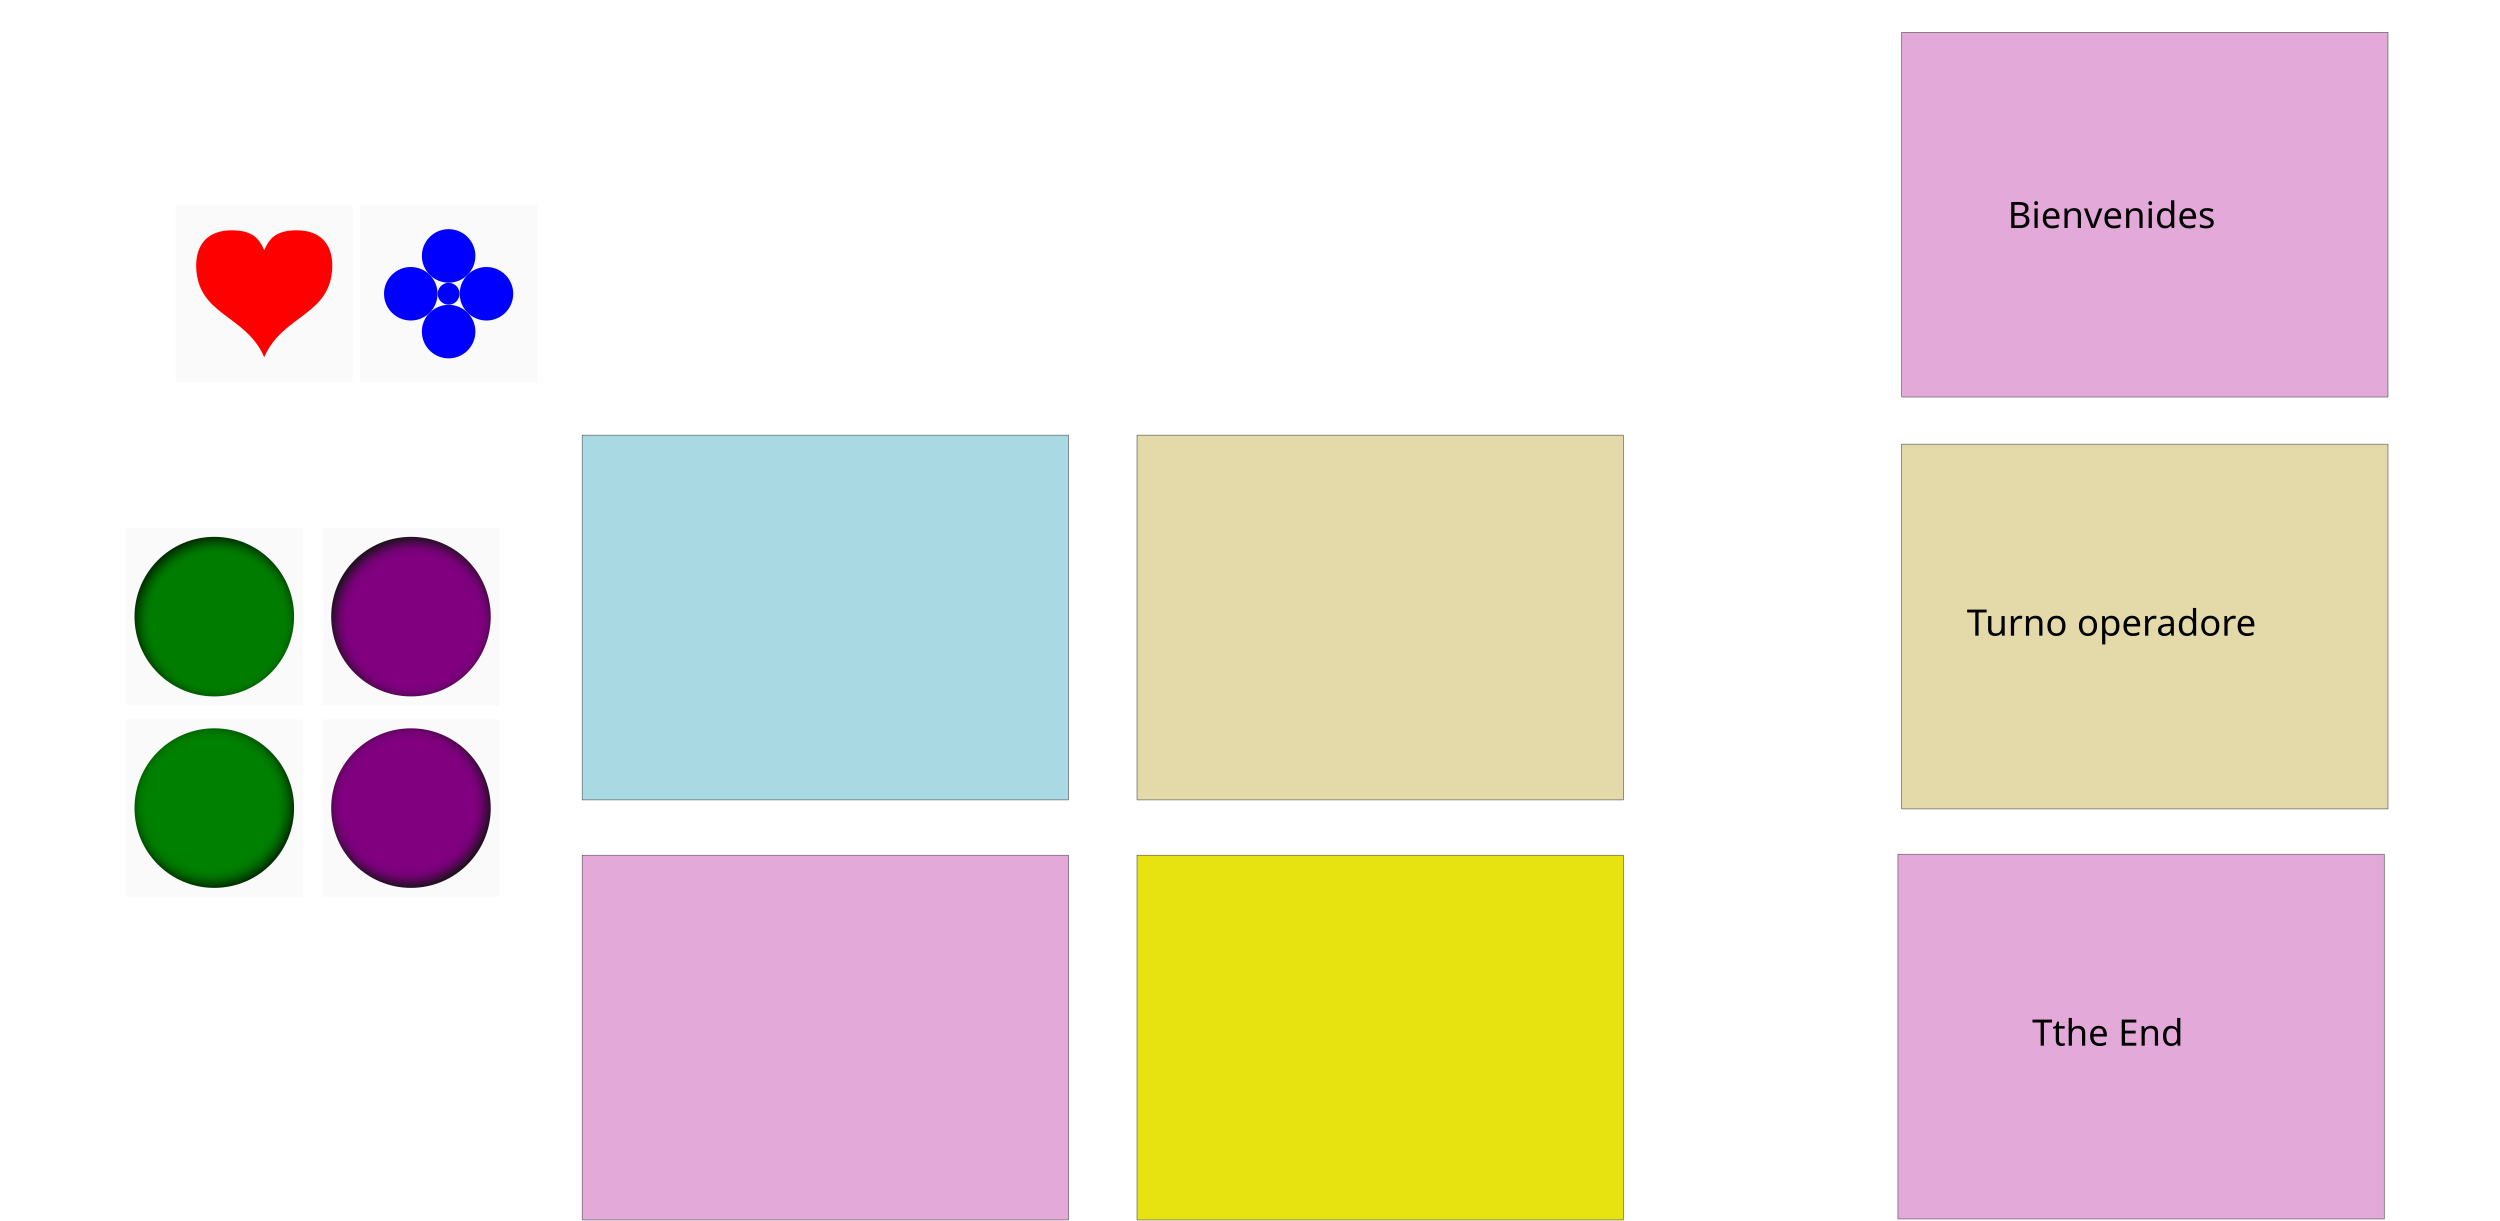
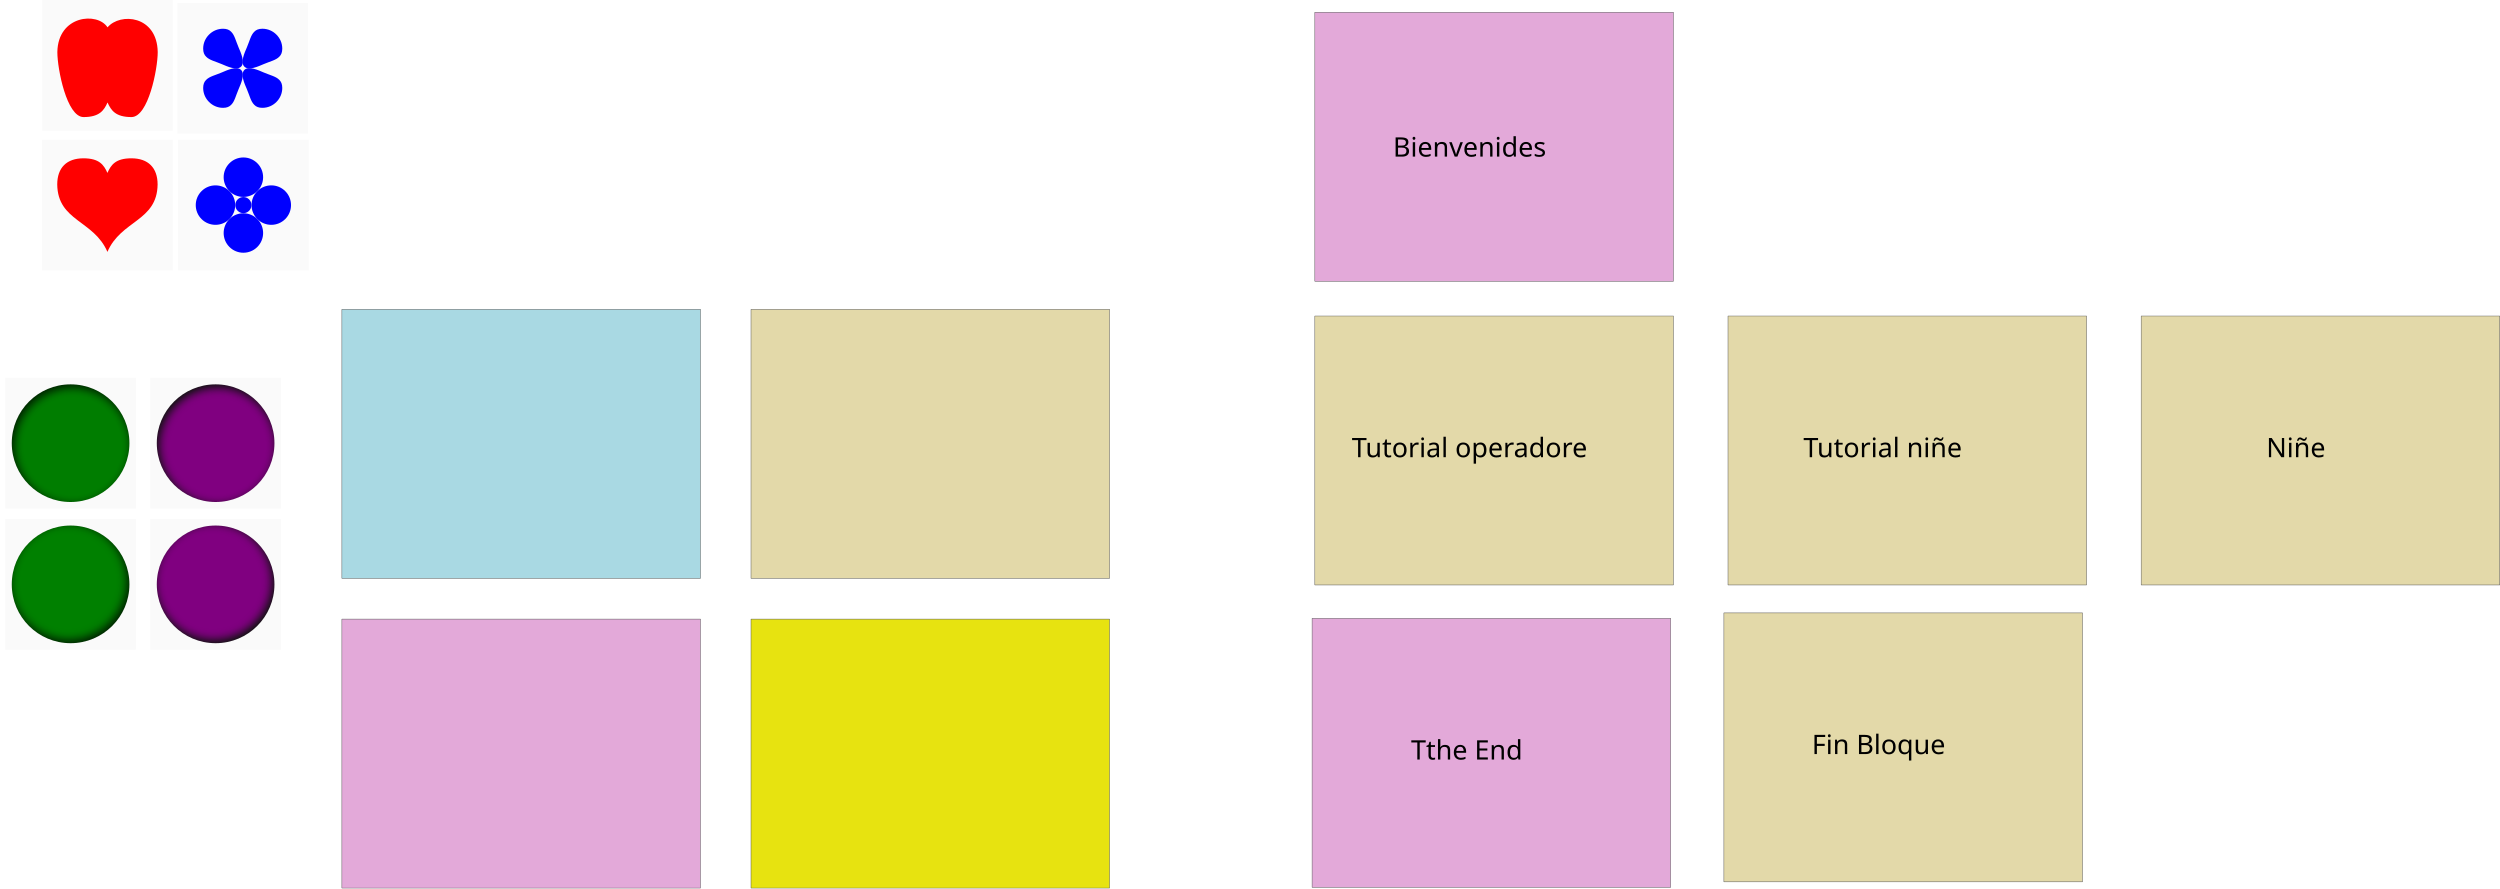
- <svg xmlns="http://www.w3.org/2000/svg" width="1160.637mm" height="566.511mm" viewBox="0 0 4112.492 2007.322" id="svg2" version="1.1">
+ <svg xmlns="http://www.w3.org/2000/svg" width="1573.996mm" height="559.262mm" viewBox="0 0 5577.15 1981.638" id="svg2" version="1.1">
  <defs id="defs4">
    <clipPath clipPathUnits="userSpaceOnUse" id="clipPath5333">
      <rect y="-190.294" x="2186.439" height="59.162" width="119.304" id="rect5335" style="display:inline;opacity:1;fill:#0000ff;fill-opacity:1;fill-rule:nonzero;stroke:#000000;stroke-width:1;stroke-linecap:butt;stroke-linejoin:round;stroke-miterlimit:4;stroke-dasharray:none;stroke-dashoffset:0;stroke-opacity:1" />
    </clipPath>
    <clipPath clipPathUnits="userSpaceOnUse" id="clipPath5333-7">
      <rect y="-190.294" x="2186.439" height="59.162" width="119.304" id="rect5335-0" style="display:inline;opacity:1;fill:#0000ff;fill-opacity:1;fill-rule:nonzero;stroke:#000000;stroke-width:1;stroke-linecap:butt;stroke-linejoin:round;stroke-miterlimit:4;stroke-dasharray:none;stroke-dashoffset:0;stroke-opacity:1" />
    </clipPath>
    <clipPath clipPathUnits="userSpaceOnUse" id="clipPath5333-79">
      <rect y="-190.294" x="2186.439" height="59.162" width="119.304" id="rect5335-2" style="display:inline;opacity:1;fill:#0000ff;fill-opacity:1;fill-rule:nonzero;stroke:#000000;stroke-width:1;stroke-linecap:butt;stroke-linejoin:round;stroke-miterlimit:4;stroke-dasharray:none;stroke-dashoffset:0;stroke-opacity:1" />
    </clipPath>
    <clipPath clipPathUnits="userSpaceOnUse" id="clipPath5333-79-7">
      <rect y="-190.294" x="2186.439" height="59.162" width="119.304" id="rect5335-2-3" style="display:inline;opacity:1;fill:#0000ff;fill-opacity:1;fill-rule:nonzero;stroke:#000000;stroke-width:1;stroke-linecap:butt;stroke-linejoin:round;stroke-miterlimit:4;stroke-dasharray:none;stroke-dashoffset:0;stroke-opacity:1" />
    </clipPath>
    <clipPath clipPathUnits="userSpaceOnUse" id="clipPath5333-6">
      <rect y="-190.294" x="2186.439" height="59.162" width="119.304" id="rect5335-1" style="display:inline;opacity:1;fill:#0000ff;fill-opacity:1;fill-rule:nonzero;stroke:#000000;stroke-width:1;stroke-linecap:butt;stroke-linejoin:round;stroke-miterlimit:4;stroke-dasharray:none;stroke-dashoffset:0;stroke-opacity:1" />
    </clipPath>
    <clipPath clipPathUnits="userSpaceOnUse" id="clipPath5333-7-2">
      <rect y="-190.294" x="2186.439" height="59.162" width="119.304" id="rect5335-0-9" style="display:inline;opacity:1;fill:#0000ff;fill-opacity:1;fill-rule:nonzero;stroke:#000000;stroke-width:1;stroke-linecap:butt;stroke-linejoin:round;stroke-miterlimit:4;stroke-dasharray:none;stroke-dashoffset:0;stroke-opacity:1" />
    </clipPath>
    <clipPath clipPathUnits="userSpaceOnUse" id="clipPath5659">
      <g id="g5661" transform="translate(2707.062,-235.6869)">
        <path id="path5663" d="m 81.806,155.101 c -7.779,-4.676 -16.727,-7.008 -23.826,-8.17 5.711,-2.316 12.278,-6.338 18.045,-13.331 0.871,-1.057 0.572,-2.515 -0.67,-3.256 -1.243,-0.742 -2.955,-0.487 -3.827,0.57 -5.577,6.762 -11.92,10.363 -17.148,12.285 3.177,-3.37 6.584,-8.688 9.546,-17.095 0.436,-1.237 -0.389,-2.54 -1.841,-2.911 -1.455,-0.37 -2.985,0.331 -3.42,1.568 -4.582,13.008 -9.918,17.37 -12.847,18.83 -0.426,-0.933 -1.101,-1.694 -1.924,-2.174 0.092,-0.275 0.15,-0.57 0.15,-0.882 0,-1.153 -0.696,-2.113 -1.635,-2.387 l -0.303,2.725 c -0.079,-0.005 -0.157,-0.014 -0.237,-0.014 -0.08,0 -0.158,0.008 -0.238,0.014 l -0.303,-2.725 c -0.938,0.274 -1.635,1.234 -1.635,2.387 0,0.312 0.056,0.608 0.149,0.882 -0.823,0.48 -1.497,1.24 -1.924,2.174 -2.929,-1.459 -8.264,-5.821 -12.847,-18.83 -0.436,-1.237 -1.971,-1.938 -3.42,-1.568 -1.454,0.371 -2.278,1.674 -1.842,2.911 2.945,8.362 6.333,13.669 9.495,17.043 -5.233,-1.932 -11.569,-5.527 -17.099,-12.232 -0.872,-1.057 -2.585,-1.312 -3.826,-0.57 -1.242,0.741 -1.541,2.2 -0.669,3.256 5.77,6.995 12.338,11.019 18.051,13.333 -7.098,1.16 -16.046,3.488 -23.83,8.167 -1.239,0.744 -1.534,2.204 -0.659,3.259 0.536,0.644 1.384,0.989 2.246,0.989 0.547,0 1.101,-0.139 1.582,-0.429 7.75,-4.658 17.024,-6.752 23.824,-7.694 -5.681,4.254 -12.469,12.259 -18.192,27.32 -0.467,1.228 0.325,2.546 1.768,2.944 0.281,0.077 0.566,0.114 0.846,0.114 1.159,0 2.237,-0.63 2.612,-1.62 5.049,-13.285 10.758,-20.462 15.422,-24.341 -0.409,1.318 -0.643,2.729 -0.643,4.207 0,6.989 4.983,12.655 11.132,12.655 6.147,0 11.131,-5.666 11.131,-12.655 0,-1.477 -0.234,-2.89 -0.644,-4.208 4.663,3.879 10.373,11.057 15.421,24.342 0.376,0.99 1.454,1.62 2.612,1.62 0.28,0 0.565,-0.037 0.846,-0.114 1.444,-0.398 2.235,-1.715 1.769,-2.944 -5.729,-15.077 -12.532,-23.084 -18.221,-27.334 6.794,0.937 16.072,3.029 23.854,7.707 0.482,0.289 1.034,0.429 1.582,0.429 0.862,0 1.711,-0.344 2.246,-0.989 0.873,-1.055 0.578,-2.514 -0.661,-3.259 z" />
      </g>
    </clipPath>
    <clipPath clipPathUnits="userSpaceOnUse" id="clipPath5665">
      <g style="display:inline;opacity:1" id="g5668" transform="translate(2906.937,-301.7825)">
        <path id="path5670" d="m 81.806,155.101 c -7.779,-4.676 -16.727,-7.008 -23.826,-8.17 5.711,-2.316 12.278,-6.338 18.045,-13.331 0.871,-1.057 0.572,-2.515 -0.67,-3.256 -1.243,-0.742 -2.955,-0.487 -3.827,0.57 -5.577,6.762 -11.92,10.363 -17.148,12.285 3.177,-3.37 6.584,-8.688 9.546,-17.095 0.436,-1.237 -0.389,-2.54 -1.841,-2.911 -1.455,-0.37 -2.985,0.331 -3.42,1.568 -4.582,13.008 -9.918,17.37 -12.847,18.83 -0.426,-0.933 -1.101,-1.694 -1.924,-2.174 0.092,-0.275 0.15,-0.57 0.15,-0.882 0,-1.153 -0.696,-2.113 -1.635,-2.387 l -0.303,2.725 c -0.079,-0.005 -0.157,-0.014 -0.237,-0.014 -0.08,0 -0.158,0.008 -0.238,0.014 l -0.303,-2.725 c -0.938,0.274 -1.635,1.234 -1.635,2.387 0,0.312 0.056,0.608 0.149,0.882 -0.823,0.48 -1.497,1.24 -1.924,2.174 -2.929,-1.459 -8.264,-5.821 -12.847,-18.83 -0.436,-1.237 -1.971,-1.938 -3.42,-1.568 -1.454,0.371 -2.278,1.674 -1.842,2.911 2.945,8.362 6.333,13.669 9.495,17.043 -5.233,-1.932 -11.569,-5.527 -17.099,-12.232 -0.872,-1.057 -2.585,-1.312 -3.826,-0.57 -1.242,0.741 -1.541,2.2 -0.669,3.256 5.77,6.995 12.338,11.019 18.051,13.333 -7.098,1.16 -16.046,3.488 -23.83,8.167 -1.239,0.744 -1.534,2.204 -0.659,3.259 0.536,0.644 1.384,0.989 2.246,0.989 0.547,0 1.101,-0.139 1.582,-0.429 7.75,-4.658 17.024,-6.752 23.824,-7.694 -5.681,4.254 -12.469,12.259 -18.192,27.32 -0.467,1.228 0.325,2.546 1.768,2.944 0.281,0.077 0.566,0.114 0.846,0.114 1.159,0 2.237,-0.63 2.612,-1.62 5.049,-13.285 10.758,-20.462 15.422,-24.341 -0.409,1.318 -0.643,2.729 -0.643,4.207 0,6.989 4.983,12.655 11.132,12.655 6.147,0 11.131,-5.666 11.131,-12.655 0,-1.477 -0.234,-2.89 -0.644,-4.208 4.663,3.879 10.373,11.057 15.421,24.342 0.376,0.99 1.454,1.62 2.612,1.62 0.28,0 0.565,-0.037 0.846,-0.114 1.444,-0.398 2.235,-1.715 1.769,-2.944 -5.729,-15.077 -12.532,-23.084 -18.221,-27.334 6.794,0.937 16.072,3.029 23.854,7.707 0.482,0.289 1.034,0.429 1.582,0.429 0.862,0 1.711,-0.344 2.246,-0.989 0.873,-1.055 0.578,-2.514 -0.661,-3.259 z" />
      </g>
    </clipPath>
    <clipPath clipPathUnits="userSpaceOnUse" id="clipPath5672">
      <g style="display:inline;opacity:1" id="g5674" transform="translate(2906.949,-235.9575)">
        <path id="path5676" d="m 81.806,155.101 c -7.779,-4.676 -16.727,-7.008 -23.826,-8.17 5.711,-2.316 12.278,-6.338 18.045,-13.331 0.871,-1.057 0.572,-2.515 -0.67,-3.256 -1.243,-0.742 -2.955,-0.487 -3.827,0.57 -5.577,6.762 -11.92,10.363 -17.148,12.285 3.177,-3.37 6.584,-8.688 9.546,-17.095 0.436,-1.237 -0.389,-2.54 -1.841,-2.911 -1.455,-0.37 -2.985,0.331 -3.42,1.568 -4.582,13.008 -9.918,17.37 -12.847,18.83 -0.426,-0.933 -1.101,-1.694 -1.924,-2.174 0.092,-0.275 0.15,-0.57 0.15,-0.882 0,-1.153 -0.696,-2.113 -1.635,-2.387 l -0.303,2.725 c -0.079,-0.005 -0.157,-0.014 -0.237,-0.014 -0.08,0 -0.158,0.008 -0.238,0.014 l -0.303,-2.725 c -0.938,0.274 -1.635,1.234 -1.635,2.387 0,0.312 0.056,0.608 0.149,0.882 -0.823,0.48 -1.497,1.24 -1.924,2.174 -2.929,-1.459 -8.264,-5.821 -12.847,-18.83 -0.436,-1.237 -1.971,-1.938 -3.42,-1.568 -1.454,0.371 -2.278,1.674 -1.842,2.911 2.945,8.362 6.333,13.669 9.495,17.043 -5.233,-1.932 -11.569,-5.527 -17.099,-12.232 -0.872,-1.057 -2.585,-1.312 -3.826,-0.57 -1.242,0.741 -1.541,2.2 -0.669,3.256 5.77,6.995 12.338,11.019 18.051,13.333 -7.098,1.16 -16.046,3.488 -23.83,8.167 -1.239,0.744 -1.534,2.204 -0.659,3.259 0.536,0.644 1.384,0.989 2.246,0.989 0.547,0 1.101,-0.139 1.582,-0.429 7.75,-4.658 17.024,-6.752 23.824,-7.694 -5.681,4.254 -12.469,12.259 -18.192,27.32 -0.467,1.228 0.325,2.546 1.768,2.944 0.281,0.077 0.566,0.114 0.846,0.114 1.159,0 2.237,-0.63 2.612,-1.62 5.049,-13.285 10.758,-20.462 15.422,-24.341 -0.409,1.318 -0.643,2.729 -0.643,4.207 0,6.989 4.983,12.655 11.132,12.655 6.147,0 11.131,-5.666 11.131,-12.655 0,-1.477 -0.234,-2.89 -0.644,-4.208 4.663,3.879 10.373,11.057 15.421,24.342 0.376,0.99 1.454,1.62 2.612,1.62 0.28,0 0.565,-0.037 0.846,-0.114 1.444,-0.398 2.235,-1.715 1.769,-2.944 -5.729,-15.077 -12.532,-23.084 -18.221,-27.334 6.794,0.937 16.072,3.029 23.854,7.707 0.482,0.289 1.034,0.429 1.582,0.429 0.862,0 1.711,-0.344 2.246,-0.989 0.873,-1.055 0.578,-2.514 -0.661,-3.259 z" />
      </g>
    </clipPath>
-     <filter style="color-interpolation-filters:sRGB;" id="filter4669">
+     <filter style="color-interpolation-filters:sRGB" id="filter4669">
      <feFlood flood-opacity="1" flood-color="rgb(0,22,0)" result="flood" id="feFlood4671" />
      <feComposite in="flood" in2="SourceGraphic" operator="out" result="composite1" id="feComposite4673" />
      <feGaussianBlur in="composite1" stdDeviation="10.695" result="blur" id="feGaussianBlur4675" />
      <feOffset dx="-4.8" dy="-6.7" result="offset" id="feOffset4677" />
      <feComposite in="offset" in2="SourceGraphic" operator="atop" result="composite2" id="feComposite4679" />
    </filter>
-     <filter style="color-interpolation-filters:sRGB;" id="filter4696">
+     <filter style="color-interpolation-filters:sRGB" id="filter4696">
      <feFlood flood-opacity="1" flood-color="rgb(0,22,0)" result="flood" id="feFlood4698" />
      <feComposite in="flood" in2="SourceGraphic" operator="out" result="composite1" id="feComposite4700" />
      <feGaussianBlur in="composite1" stdDeviation="10.7" result="blur" id="feGaussianBlur4702" />
      <feOffset dx="-4.8" dy="-6.7" result="offset" id="feOffset4704" />
      <feComposite in="offset" in2="SourceGraphic" operator="atop" result="composite2" id="feComposite4706" />
    </filter>
    <filter style="color-interpolation-filters:sRGB" id="filter4696-1">
      <feFlood flood-opacity="1" flood-color="rgb(0,22,0)" result="flood" id="feFlood4698-8" />
      <feComposite in="flood" in2="SourceGraphic" operator="out" result="composite1" id="feComposite4700-7" />
      <feGaussianBlur in="composite1" stdDeviation="10.7" result="blur" id="feGaussianBlur4702-9" />
      <feOffset dx="-4.8" dy="-6.7" result="offset" id="feOffset4704-2" />
      <feComposite in="offset" in2="SourceGraphic" operator="atop" result="composite2" id="feComposite4706-0" />
    </filter>
    <filter style="color-interpolation-filters:sRGB" id="filter4669-8">
      <feFlood flood-opacity="1" flood-color="rgb(0,22,0)" result="flood" id="feFlood4671-9" />
      <feComposite in="flood" in2="SourceGraphic" operator="out" result="composite1" id="feComposite4673-7" />
      <feGaussianBlur in="composite1" stdDeviation="10.695" result="blur" id="feGaussianBlur4675-3" />
      <feOffset dx="-4.8" dy="-6.7" result="offset" id="feOffset4677-6" />
      <feComposite in="offset" in2="SourceGraphic" operator="atop" result="composite2" id="feComposite4679-1" />
    </filter>
  </defs>
-   <g id="layer1" transform="translate(907.1291,1126.739)" style="display:inline">
+   <g id="layer1" transform="translate(712.1005,1101.055)" style="display:inline">
    <g transform="matrix(-1,0,0,-1,-462.1823,-213.767)" style="display:inline" id="right_pressed">
      <g id="g4286-3-3" style="display:inline" transform="translate(324.2589,0)">
        <g transform="translate(-82.88748,542.1239)" style="display:inline" id="g4826-9-6-7">
          <rect y="-789.307" x="-618.268" height="291.612" width="291.612" id="rect4799-1-0-5" style="opacity:1;fill:#000000;fill-opacity:0.02;fill-rule:nonzero;stroke:none;stroke-width:2;stroke-linecap:butt;stroke-linejoin:miter;stroke-miterlimit:4;stroke-dasharray:none;stroke-dashoffset:0;stroke-opacity:1" />
        </g>
      </g>
      <circle style="display:inline;opacity:1;fill:#800080;fill-opacity:1;fill-rule:nonzero;stroke:none;stroke-width:2;stroke-linecap:butt;stroke-linejoin:miter;stroke-miterlimit:4;stroke-dasharray:none;stroke-dashoffset:0;stroke-opacity:1;filter:url(#filter4696-1)" id="path4284-6-6-9" cx="-231.091" cy="-101.377" r="131.24" />
    </g>
    <rect style="opacity:1;fill:#e3a9d9;fill-opacity:1;fill-rule:nonzero;stroke:#4d4d4d;stroke-width:1;stroke-linecap:round;stroke-linejoin:round;stroke-miterlimit:4;stroke-dasharray:none;stroke-dashoffset:9.5;stroke-opacity:1" id="rect4136" width="800" height="600" x="50.578" y="280.083" />
    <rect style="opacity:1;fill:#e7e310;fill-opacity:1;fill-rule:nonzero;stroke:#4d4d4d;stroke-width:1;stroke-linecap:round;stroke-linejoin:round;stroke-miterlimit:4;stroke-dasharray:none;stroke-dashoffset:9.5;stroke-opacity:1" id="rect4136-3" width="800" height="600" x="963.283" y="280.083" />
    <rect style="opacity:1;fill:#e3d9a9;fill-opacity:1;fill-rule:nonzero;stroke:#4d4d4d;stroke-width:1;stroke-linecap:round;stroke-linejoin:round;stroke-miterlimit:4;stroke-dasharray:none;stroke-dashoffset:9.5;stroke-opacity:1" id="rect4136-6" width="800" height="600" x="963.283" y="-410.92" />
    <rect style="opacity:1;fill:#a9d9e3;fill-opacity:1;fill-rule:nonzero;stroke:#4d4d4d;stroke-width:1;stroke-linecap:round;stroke-linejoin:round;stroke-miterlimit:4;stroke-dasharray:none;stroke-dashoffset:9.5;stroke-opacity:1" id="rect4136-7" width="800" height="600" x="50.578" y="-410.92" />
    <g id="g4826">
      <rect y="-789.307" x="-618.268" height="291.612" width="291.612" id="rect4799" style="opacity:1;fill:#000000;fill-opacity:0.02;fill-rule:nonzero;stroke:none;stroke-width:2;stroke-linecap:butt;stroke-linejoin:miter;stroke-miterlimit:4;stroke-dasharray:none;stroke-dashoffset:0;stroke-opacity:1" />
      <path id="path4730" d="m -525.882,-747.891 c -37.518,-10e-4 -58.545,21.024 -58.546,58.542 1.199,82.13 81.574,79.375 111.966,150.238 30.392,-70.862 110.767,-68.108 111.965,-150.238 -4.8e-4,-37.518 -21.027,-58.544 -58.546,-58.542 -35.495,0 -45.566,14.929 -53.42,32.605 -7.854,-17.676 -17.925,-32.605 -53.42,-32.605 z" style="opacity:1;fill:#ff0000;fill-opacity:1;fill-rule:nonzero;stroke:none;stroke-width:2;stroke-linecap:butt;stroke-linejoin:miter;stroke-miterlimit:4;stroke-dasharray:none;stroke-dashoffset:0;stroke-opacity:1" />
    </g>
    <g id="g4816" transform="translate(0,-5.764282)">
      <rect y="-783.543" x="-314.948" height="291.612" width="291.612" id="rect4799-3" style="display:inline;opacity:1;fill:#000000;fill-opacity:0.02;fill-rule:nonzero;stroke:none;stroke-width:2;stroke-linecap:butt;stroke-linejoin:miter;stroke-miterlimit:4;stroke-dasharray:none;stroke-dashoffset:0;stroke-opacity:1" />
      <g transform="translate(-44.01686,145.8058)" id="g4791">
        <g id="g4783" transform="matrix(0.7071068,-0.7071068,0.7071068,0.7071068,474.5851,-275.1563)">
          <circle r="44.017" cy="-739.526" cx="-108.593" id="path4745" style="opacity:1;fill:#0000ff;fill-opacity:1;fill-rule:nonzero;stroke:none;stroke-width:2;stroke-linecap:butt;stroke-linejoin:miter;stroke-miterlimit:4;stroke-dasharray:none;stroke-dashoffset:0;stroke-opacity:1" />
          <circle r="44.017" cy="-739.526" cx="-20.559" id="path4745-6" style="display:inline;opacity:1;fill:#0000ff;fill-opacity:1;fill-rule:nonzero;stroke:none;stroke-width:2;stroke-linecap:butt;stroke-linejoin:miter;stroke-miterlimit:4;stroke-dasharray:none;stroke-dashoffset:0;stroke-opacity:1" />
          <circle r="44.017" cy="-827.56" cx="-108.593" id="path4745-6-7" style="display:inline;opacity:1;fill:#0000ff;fill-opacity:1;fill-rule:nonzero;stroke:none;stroke-width:2;stroke-linecap:butt;stroke-linejoin:miter;stroke-miterlimit:4;stroke-dasharray:none;stroke-dashoffset:0;stroke-opacity:1" />
          <circle r="44.017" cy="-827.56" cx="-20.559" id="path4745-6-5" style="display:inline;opacity:1;fill:#0000ff;fill-opacity:1;fill-rule:nonzero;stroke:none;stroke-width:2;stroke-linecap:butt;stroke-linejoin:miter;stroke-miterlimit:4;stroke-dasharray:none;stroke-dashoffset:0;stroke-opacity:1" />
        </g>
        <circle style="opacity:1;fill:#0000ff;fill-opacity:1;fill-rule:nonzero;stroke:none;stroke-width:2;stroke-linecap:butt;stroke-linejoin:miter;stroke-miterlimit:4;stroke-dasharray:none;stroke-dashoffset:0;stroke-opacity:1" id="path4789" cx="-125.125" cy="-783.543" r="17.994" />
      </g>
    </g>
    <g id="welcome">
      <rect y="-1073.65" x="2221.087" height="600" width="800" id="rect4136-36" style="display:inline;opacity:1;fill:#e3a9d9;fill-opacity:1;fill-rule:nonzero;stroke:#4d4d4d;stroke-width:1;stroke-linecap:round;stroke-linejoin:round;stroke-miterlimit:4;stroke-dasharray:none;stroke-dashoffset:9.5;stroke-opacity:1" />
      <text id="text4192" y="-751.66" x="2620.979" style="font-style:normal;font-variant:normal;font-weight:normal;font-stretch:normal;font-size:60px;line-height:125%;font-family:'Lobster 1.4';-inkscape-font-specification:'Lobster 1.4, Normal';text-align:center;letter-spacing:0px;word-spacing:0px;writing-mode:lr-tb;text-anchor:middle;fill:#000000;fill-opacity:1;stroke:none;stroke-width:1px;stroke-linecap:butt;stroke-linejoin:miter;stroke-opacity:1" xml:space="preserve">
        <tspan y="-751.66" x="2620.979" id="tspan4194">Bienvenides</tspan>
      </text>
    </g>
    <g id="operator">
      <rect y="-396.086" x="2221.087" height="600" width="800" id="rect4136-75" style="display:inline;opacity:1;fill:#e3d9a9;fill-opacity:1;fill-rule:nonzero;stroke:#4d4d4d;stroke-width:1;stroke-linecap:round;stroke-linejoin:round;stroke-miterlimit:4;stroke-dasharray:none;stroke-dashoffset:9.5;stroke-opacity:1" />
      <text id="text4196" y="-81.116" x="2620.884" style="font-style:normal;font-variant:normal;font-weight:normal;font-stretch:normal;font-size:60px;line-height:125%;font-family:'Lobster 1.4';-inkscape-font-specification:'Lobster 1.4, Normal';text-align:center;letter-spacing:0px;word-spacing:0px;writing-mode:lr-tb;text-anchor:middle;fill:#000000;fill-opacity:1;stroke:none;stroke-width:1px;stroke-linecap:butt;stroke-linejoin:miter;stroke-opacity:1" xml:space="preserve">
-         <tspan y="-81.116" x="2620.884" id="tspan4198">Turno operadore</tspan>
+         <tspan y="-81.116" x="2620.884" id="tspan4198">Tutorial operadore</tspan>
      </text>
    </g>
    <g transform="translate(-6.104205,674.5119)" style="display:inline" id="theEnd">
      <rect y="-396.086" x="2221.087" height="600" width="800" id="rect4136-75-5" style="display:inline;opacity:1;fill:#e3a9d9;fill-opacity:1;fill-rule:nonzero;stroke:#4d4d4d;stroke-width:1;stroke-linecap:round;stroke-linejoin:round;stroke-miterlimit:4;stroke-dasharray:none;stroke-dashoffset:9.5;stroke-opacity:1" />
      <text id="text4196-6" y="-81.116" x="2620.884" style="font-style:normal;font-variant:normal;font-weight:normal;font-stretch:normal;font-size:60px;line-height:125%;font-family:'Lobster 1.4';-inkscape-font-specification:'Lobster 1.4, Normal';text-align:center;letter-spacing:0px;word-spacing:0px;writing-mode:lr-tb;text-anchor:middle;fill:#000000;fill-opacity:1;stroke:none;stroke-width:1px;stroke-linecap:butt;stroke-linejoin:miter;stroke-opacity:1" xml:space="preserve">
        <tspan y="-81.116" x="2620.884" id="tspan4198-2">Tthe End</tspan>
      </text>
    </g>
    <g id="left_idle" transform="translate(0.7374332,303.9632)">
      <g id="g4826-9" style="display:inline" transform="translate(-82.88748,542.1239)">
        <rect style="opacity:1;fill:#000000;fill-opacity:0.02;fill-rule:nonzero;stroke:none;stroke-width:2;stroke-linecap:butt;stroke-linejoin:miter;stroke-miterlimit:4;stroke-dasharray:none;stroke-dashoffset:0;stroke-opacity:1" id="rect4799-1" width="291.612" height="291.612" x="-618.268" y="-789.307" />
      </g>
      <circle r="131.24" cy="-101.377" cx="-555.35" id="path4284-2" style="display:inline;opacity:1;fill:#008000;fill-opacity:1;fill-rule:nonzero;stroke:none;stroke-width:2;stroke-linecap:butt;stroke-linejoin:miter;stroke-miterlimit:4;stroke-dasharray:none;stroke-dashoffset:0;stroke-opacity:1;filter:url(#filter4669)" />
    </g>
    <g id="right_idle" transform="translate(1.5869148e-7,303.9632)">
      <g id="g4286-3" style="display:inline" transform="translate(324.2589,0)">
        <g transform="translate(-82.88748,542.1239)" style="display:inline" id="g4826-9-6">
          <rect y="-789.307" x="-618.268" height="291.612" width="291.612" id="rect4799-1-0" style="opacity:1;fill:#000000;fill-opacity:0.02;fill-rule:nonzero;stroke:none;stroke-width:2;stroke-linecap:butt;stroke-linejoin:miter;stroke-miterlimit:4;stroke-dasharray:none;stroke-dashoffset:0;stroke-opacity:1" />
        </g>
      </g>
      <circle style="display:inline;opacity:1;fill:#800080;fill-opacity:1;fill-rule:nonzero;stroke:none;stroke-width:2;stroke-linecap:butt;stroke-linejoin:miter;stroke-miterlimit:4;stroke-dasharray:none;stroke-dashoffset:0;stroke-opacity:1;filter:url(#filter4696)" id="path4284-6-6" cx="-231.091" cy="-101.377" r="131.24" />
    </g>
-     <g id="left_" transform="translate(5e-5,-314.9758)">
+     <g id="left_pressed" transform="translate(5e-5,-314.9758)">
      <circle transform="matrix(-1,0,0,-1,-1088.624,391.1073)" r="131.24" cy="188.521" cx="-534.011" id="path4284-2-2" style="display:inline;opacity:1;fill:#008000;fill-opacity:1;fill-rule:nonzero;stroke:none;stroke-width:2;stroke-linecap:butt;stroke-linejoin:miter;stroke-miterlimit:4;stroke-dasharray:none;stroke-dashoffset:0;stroke-opacity:1;filter:url(#filter4669-8)" />
      <rect y="56.78" x="-700.419" height="291.612" width="291.612" id="rect4799-1-9" style="display:inline;opacity:1;fill:#000000;fill-opacity:0.02;fill-rule:nonzero;stroke:none;stroke-width:2;stroke-linecap:butt;stroke-linejoin:miter;stroke-miterlimit:4;stroke-dasharray:none;stroke-dashoffset:0;stroke-opacity:1" />
    </g>
+     <g id="g5077" transform="translate(-329.6257,-305.209)">
+       <g id="g5074">
+         <rect style="display:inline;opacity:1;fill:#000000;fill-opacity:0.02;fill-rule:nonzero;stroke:none;stroke-width:2;stroke-linecap:butt;stroke-linejoin:miter;stroke-miterlimit:4;stroke-dasharray:none;stroke-dashoffset:0;stroke-opacity:1" id="rect4799-3-1" width="291.612" height="291.612" x="13.193" y="-789.307" />
+       </g>
+       <g id="g5068">
+         <path style="display:inline;opacity:1;fill:#0000ff;fill-opacity:1;fill-rule:nonzero;stroke:none;stroke-width:2;stroke-linecap:butt;stroke-linejoin:miter;stroke-miterlimit:4;stroke-dasharray:none;stroke-dashoffset:0;stroke-opacity:1" d="m 77.322,-617.552 c -4.122,3.985 -6.549,9.526 -6.549,17.882 -1.4e-5,12.252 5.009,23.332 13.087,31.312 7.98,8.079 19.06,13.088 31.313,13.088 8.476,5e-5 14.049,-2.503 18.046,-6.733 7.684,-7.355 10.32,-20.329 16.5,-34.804 4.96,-11.617 15.179,-33.469 5.619,-43.028 -9.56,-9.56 -31.411,0.66 -43.028,5.619 -14.48,6.182 -27.459,8.816 -34.813,16.505 -0.056,0.056 -0.119,0.104 -0.176,0.159 z" id="path4745-6-7-4-3-4" />
+         <path style="display:inline;opacity:1;fill:#0000ff;fill-opacity:1;fill-rule:nonzero;stroke:none;stroke-width:2;stroke-linecap:butt;stroke-linejoin:miter;stroke-miterlimit:4;stroke-dasharray:none;stroke-dashoffset:0;stroke-opacity:1" d="m 133.049,-725.178 c -3.985,-4.122 -9.526,-6.549 -17.882,-6.549 -12.252,-7e-5 -23.332,5.009 -31.312,13.087 -8.079,7.98 -13.088,19.06 -13.088,31.313 -7.1e-5,8.476 2.503,14.049 6.733,18.046 7.355,7.684 20.329,10.32 34.804,16.5 11.617,4.96 33.469,15.179 43.028,5.619 9.56,-9.56 -0.66,-31.411 -5.619,-43.028 -6.182,-14.48 -8.816,-27.459 -16.505,-34.813 -0.056,-0.056 -0.104,-0.119 -0.159,-0.176 z" id="path4745-6-7-4-3-7" />
+         <path style="display:inline;opacity:1;fill:#0000ff;fill-opacity:1;fill-rule:nonzero;stroke:none;stroke-width:2;stroke-linecap:butt;stroke-linejoin:miter;stroke-miterlimit:4;stroke-dasharray:none;stroke-dashoffset:0;stroke-opacity:1" d="m 240.675,-669.451 c 4.122,-3.985 6.549,-9.526 6.549,-17.882 1e-5,-12.252 -5.009,-23.332 -13.087,-31.312 -7.98,-8.079 -19.06,-13.088 -31.313,-13.088 -8.476,-5e-5 -14.049,2.503 -18.046,6.733 -7.684,7.355 -10.32,20.329 -16.5,34.804 -4.96,11.617 -15.179,33.469 -5.619,43.028 9.56,9.56 31.411,-0.66 43.028,-5.619 14.48,-6.182 27.459,-8.816 34.813,-16.505 0.056,-0.056 0.119,-0.104 0.176,-0.159 z" id="path4745-6-7-4-3-6" />
+         <path style="display:inline;opacity:1;fill:#0000ff;fill-opacity:1;fill-rule:nonzero;stroke:none;stroke-width:2;stroke-linecap:butt;stroke-linejoin:miter;stroke-miterlimit:4;stroke-dasharray:none;stroke-dashoffset:0;stroke-opacity:1" d="m 184.948,-561.824 c 3.985,4.122 9.526,6.549 17.882,6.549 12.252,10e-6 23.332,-5.009 31.312,-13.087 8.079,-7.98 13.088,-19.06 13.088,-31.313 5e-5,-8.476 -2.503,-14.049 -6.733,-18.046 -7.355,-7.684 -20.329,-10.32 -34.804,-16.5 -11.617,-4.96 -33.469,-15.179 -43.028,-5.619 -9.56,9.56 0.66,31.411 5.619,43.028 6.182,14.48 8.816,27.459 16.505,34.813 0.056,0.056 0.104,0.119 0.159,0.176 z" id="path4745-6-7-4-3-56" />
+       </g>
+     </g>
+     <g transform="translate(0.2563134,-311.7483)" style="display:inline" id="g4826-3">
+       <rect y="-789.307" x="-618.268" height="291.612" width="291.612" id="rect4799-7" style="opacity:1;fill:#000000;fill-opacity:0.02;fill-rule:nonzero;stroke:none;stroke-width:2;stroke-linecap:butt;stroke-linejoin:miter;stroke-miterlimit:4;stroke-dasharray:none;stroke-dashoffset:0;stroke-opacity:1" />
+       <path id="path4730-4" d="m -525.882,-528.127 c -37.518,10e-4 -58.545,-107.35 -58.546,-144.869 1.199,-82.13 89.354,-90.349 111.966,-55.279 28.007,-33.451 110.767,-26.851 111.965,55.279 -4.8e-4,37.518 -21.027,144.87 -58.546,144.869 -35.495,0 -45.566,-14.929 -53.42,-32.605 -7.854,17.676 -17.925,32.605 -53.42,32.605 z" style="opacity:1;fill:#ff0000;fill-opacity:1;fill-rule:nonzero;stroke:none;stroke-width:2;stroke-linecap:butt;stroke-linejoin:miter;stroke-miterlimit:4;stroke-dasharray:none;stroke-dashoffset:0;stroke-opacity:1" />
+     </g>
+     <g transform="translate(921.7311,0)" style="display:inline" id="feedback">
+       <rect y="-396.086" x="2221.087" height="600" width="800" id="rect4136-75-2" style="display:inline;opacity:1;fill:#e3d9a9;fill-opacity:1;fill-rule:nonzero;stroke:#4d4d4d;stroke-width:1;stroke-linecap:round;stroke-linejoin:round;stroke-miterlimit:4;stroke-dasharray:none;stroke-dashoffset:9.5;stroke-opacity:1" />
+       <text id="text4196-5" y="-81.116" x="2620.884" style="font-style:normal;font-variant:normal;font-weight:normal;font-stretch:normal;font-size:60px;line-height:125%;font-family:'Lobster 1.4';-inkscape-font-specification:'Lobster 1.4, Normal';text-align:center;letter-spacing:0px;word-spacing:0px;writing-mode:lr-tb;text-anchor:middle;fill:#000000;fill-opacity:1;stroke:none;stroke-width:1px;stroke-linecap:butt;stroke-linejoin:miter;stroke-opacity:1" xml:space="preserve">
+         <tspan y="-81.116" x="2620.884" id="tspan4198-4">Tutorial niñe</tspan>
+       </text>
+     </g>
+     <g transform="translate(1843.462,0)" style="display:inline" id="subject">
+       <rect y="-396.086" x="2221.087" height="600" width="800" id="rect4136-75-2-4" style="display:inline;opacity:1;fill:#e3d9a9;fill-opacity:1;fill-rule:nonzero;stroke:#4d4d4d;stroke-width:1;stroke-linecap:round;stroke-linejoin:round;stroke-miterlimit:4;stroke-dasharray:none;stroke-dashoffset:9.5;stroke-opacity:1" />
+       <text id="text4196-5-4" y="-81.116" x="2620.884" style="font-style:normal;font-variant:normal;font-weight:normal;font-stretch:normal;font-size:60px;line-height:125%;font-family:'Lobster 1.4';-inkscape-font-specification:'Lobster 1.4, Normal';text-align:center;letter-spacing:0px;word-spacing:0px;writing-mode:lr-tb;text-anchor:middle;fill:#000000;fill-opacity:1;stroke:none;stroke-width:1px;stroke-linecap:butt;stroke-linejoin:miter;stroke-opacity:1" xml:space="preserve">
+         <tspan y="-81.116" x="2620.884" id="tspan4198-4-3">Niñe</tspan>
+       </text>
+     </g>
+     <g transform="translate(912.5748,662.3035)" style="display:inline" id="endBlock">
+       <rect y="-396.086" x="2221.087" height="600" width="800" id="rect4136-75-2-4-7" style="display:inline;opacity:1;fill:#e3d9a9;fill-opacity:1;fill-rule:nonzero;stroke:#4d4d4d;stroke-width:1;stroke-linecap:round;stroke-linejoin:round;stroke-miterlimit:4;stroke-dasharray:none;stroke-dashoffset:9.5;stroke-opacity:1" />
+       <text id="text4196-5-4-8" y="-81.116" x="2620.884" style="font-style:normal;font-variant:normal;font-weight:normal;font-stretch:normal;font-size:60px;line-height:125%;font-family:'Lobster 1.4';-inkscape-font-specification:'Lobster 1.4, Normal';text-align:center;letter-spacing:0px;word-spacing:0px;writing-mode:lr-tb;text-anchor:middle;fill:#000000;fill-opacity:1;stroke:none;stroke-width:1px;stroke-linecap:butt;stroke-linejoin:miter;stroke-opacity:1" xml:space="preserve">
+         <tspan y="-81.116" x="2620.884" id="tspan4198-4-3-6">Fin Bloque</tspan>
+       </text>
+     </g>
  </g>
-   <g id="layer2" style="display:inline;opacity:1" transform="translate(957.2066,715.319)" />
+   <g id="layer2" style="display:inline;opacity:1" transform="translate(762.178,689.6348)" />
</svg>
